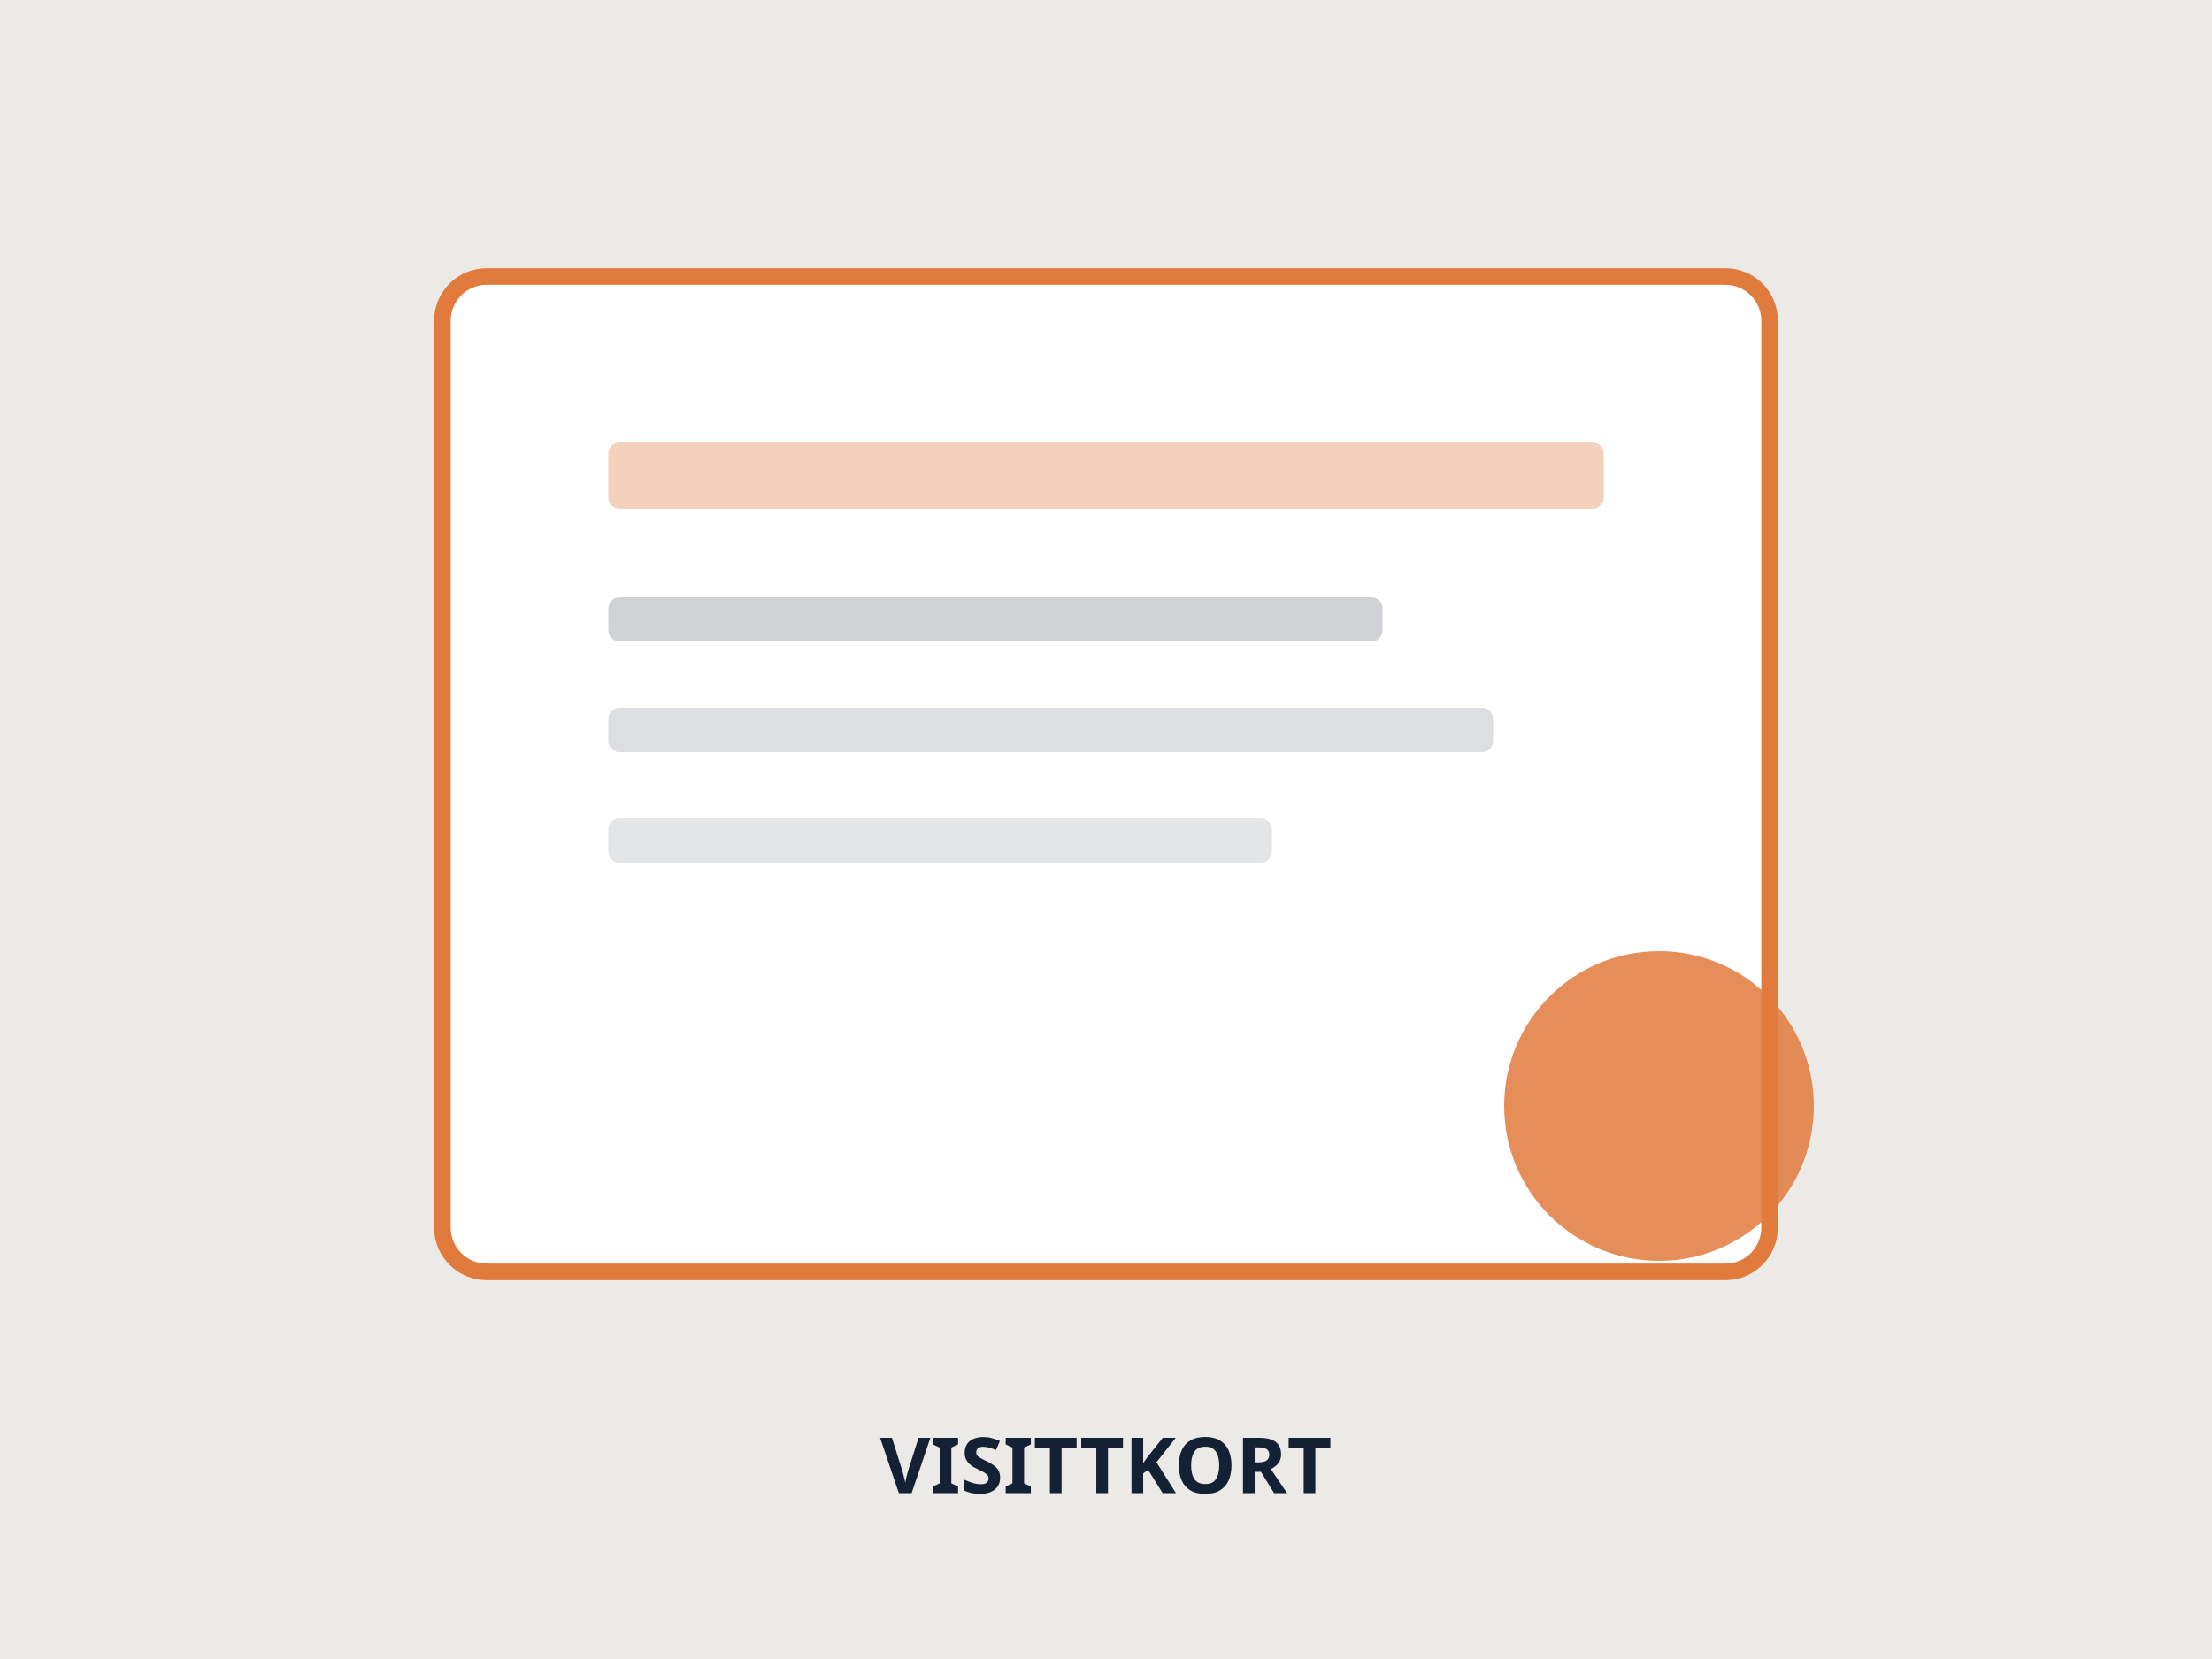
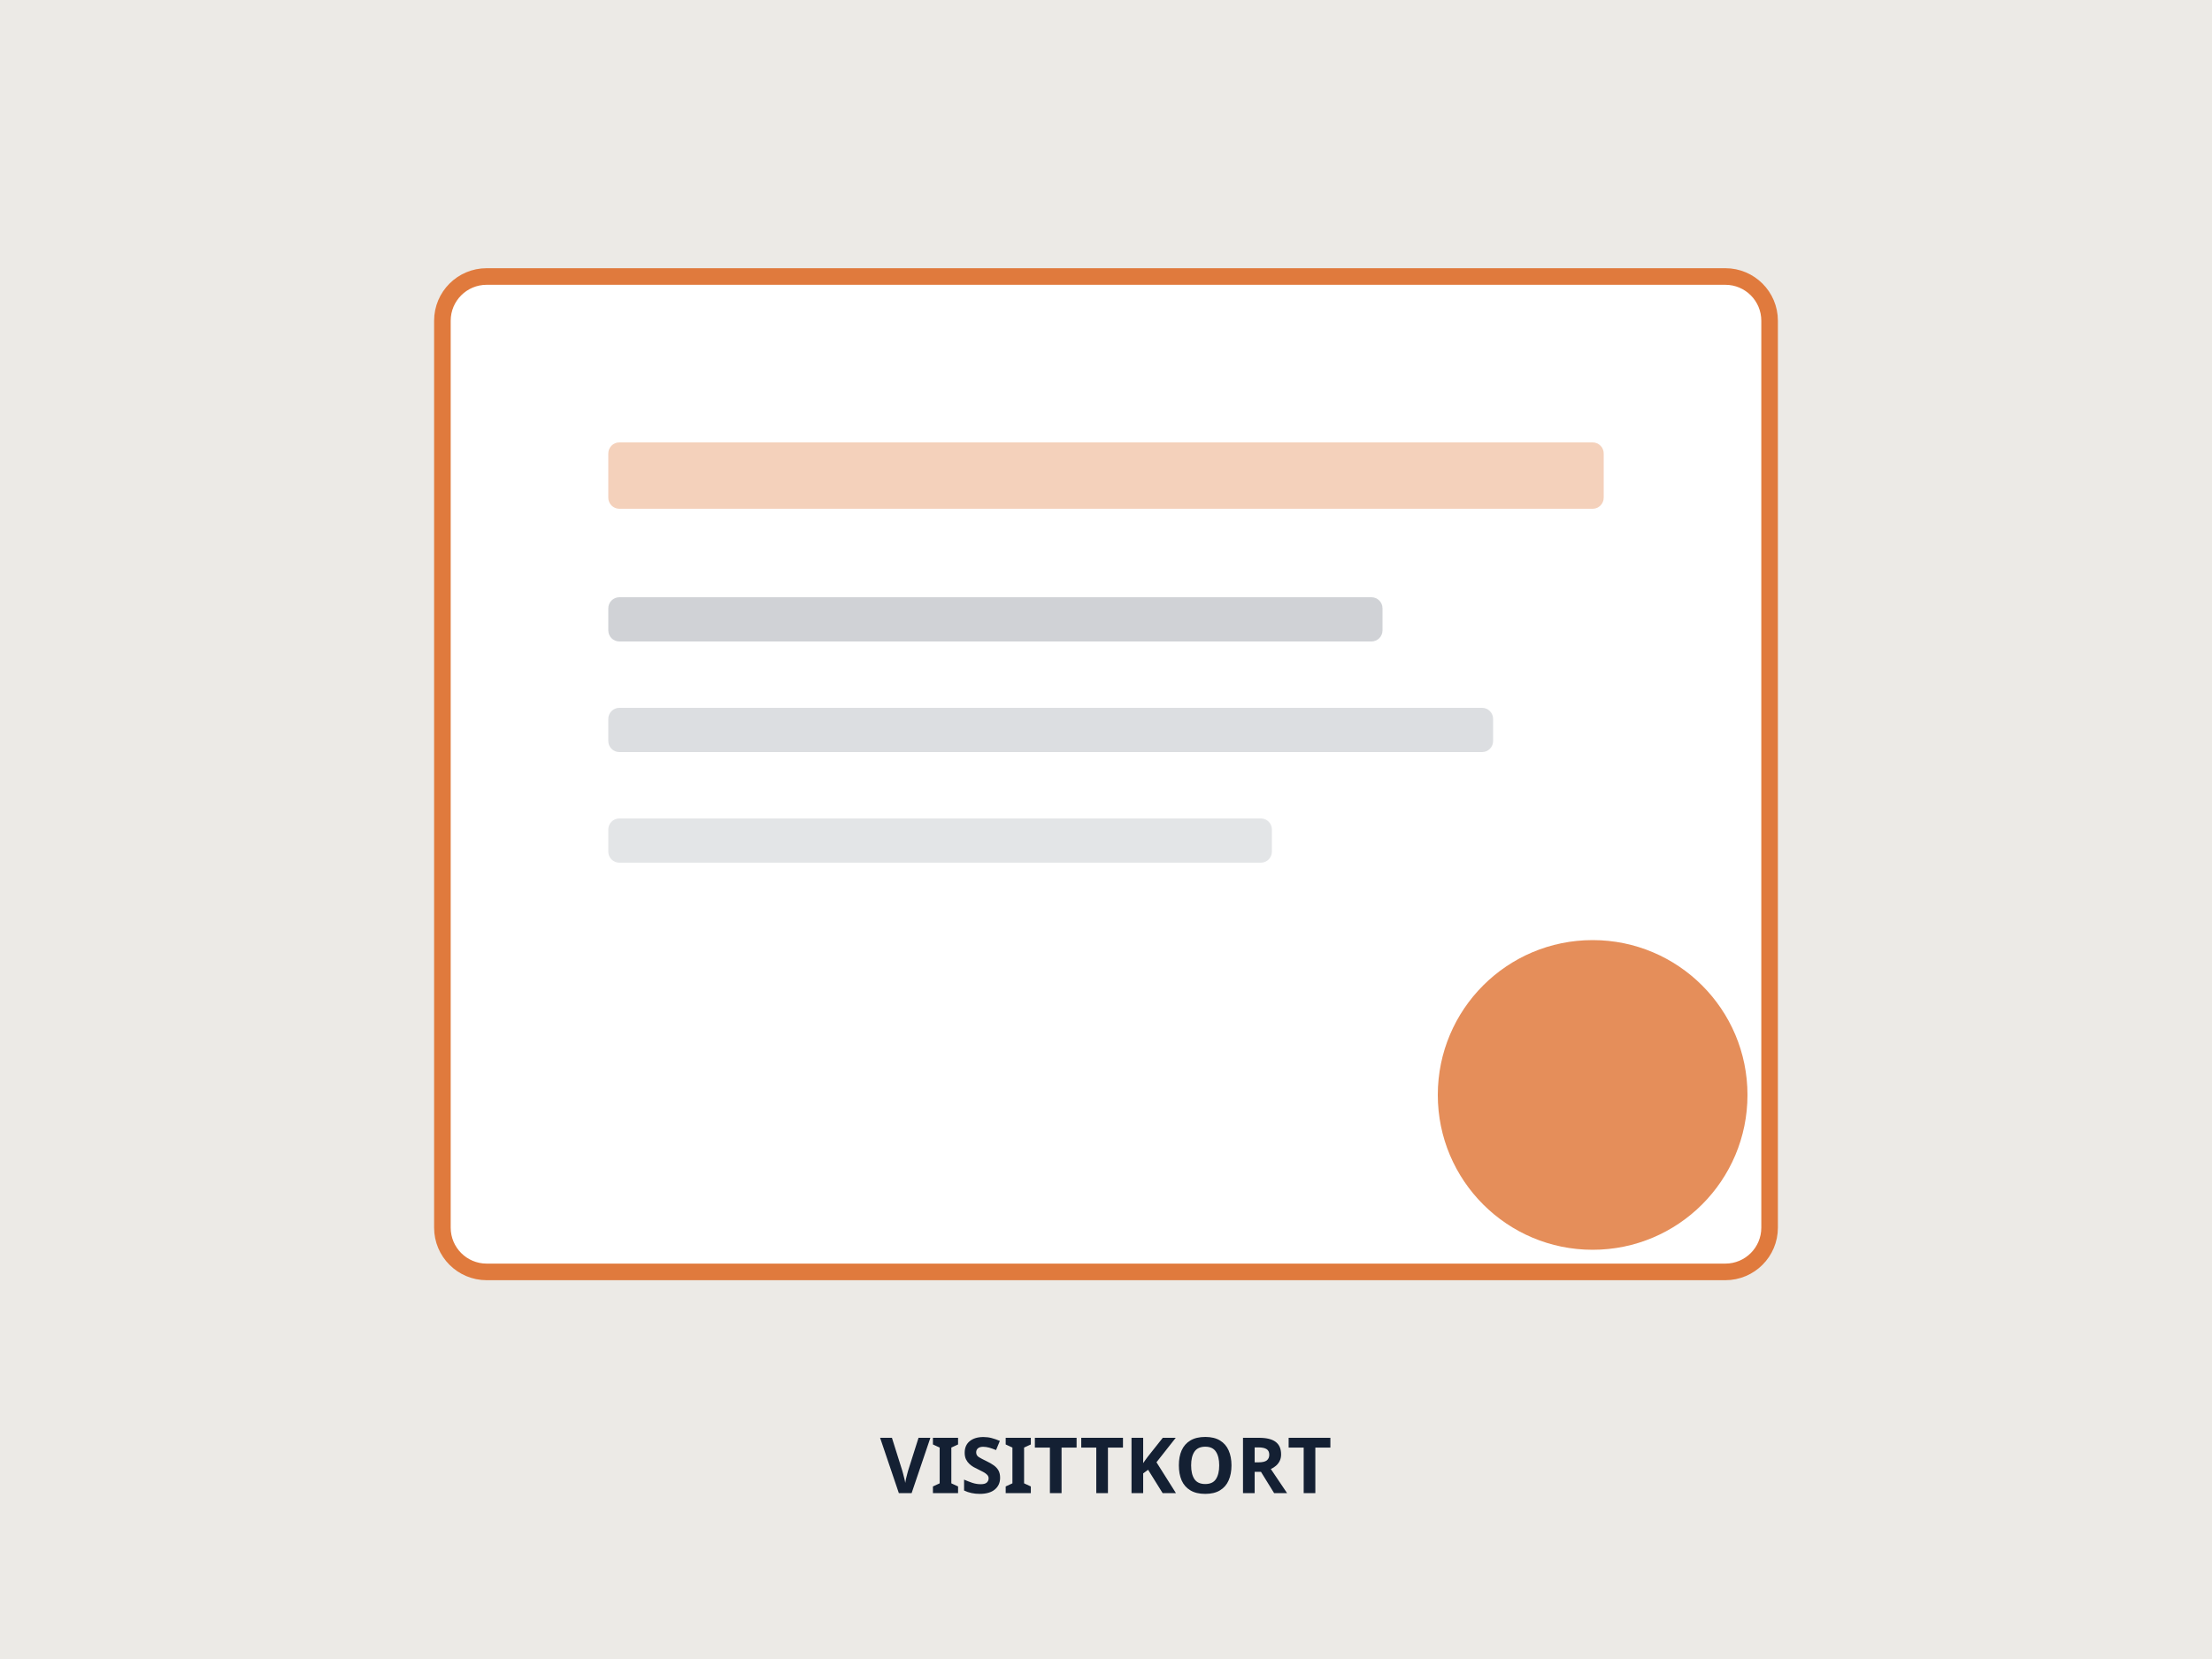
<svg xmlns="http://www.w3.org/2000/svg" width="400" height="300" viewBox="0 0 400 300" role="img" aria-label="visittkort">
  <rect width="400" height="300" fill="#eceae6" />
  <rect x="80" y="50" width="240" height="180" rx="8" fill="#fff" stroke="#e07a3d" stroke-width="3" />
  <rect x="110" y="80" width="180" height="12" rx="2" fill="#e07a3d" opacity="0.35" />
  <rect x="110" y="108" width="140" height="8" rx="2" fill="#142033" opacity="0.2" />
  <rect x="110" y="128" width="160" height="8" rx="2" fill="#142033" opacity="0.15" />
  <rect x="110" y="148" width="120" height="8" rx="2" fill="#142033" opacity="0.12" />
-   <circle cx="300" cy="200" r="28" fill="#e07a3d" opacity="0.85" />
+   <circle cx="288" cy="198" r="28" fill="#e07a3d" opacity="0.85" />
  <text x="200" y="270" text-anchor="middle" font-family="system-ui,sans-serif" font-size="14" font-weight="600" fill="#142033">VISITTKORT</text>
</svg>
